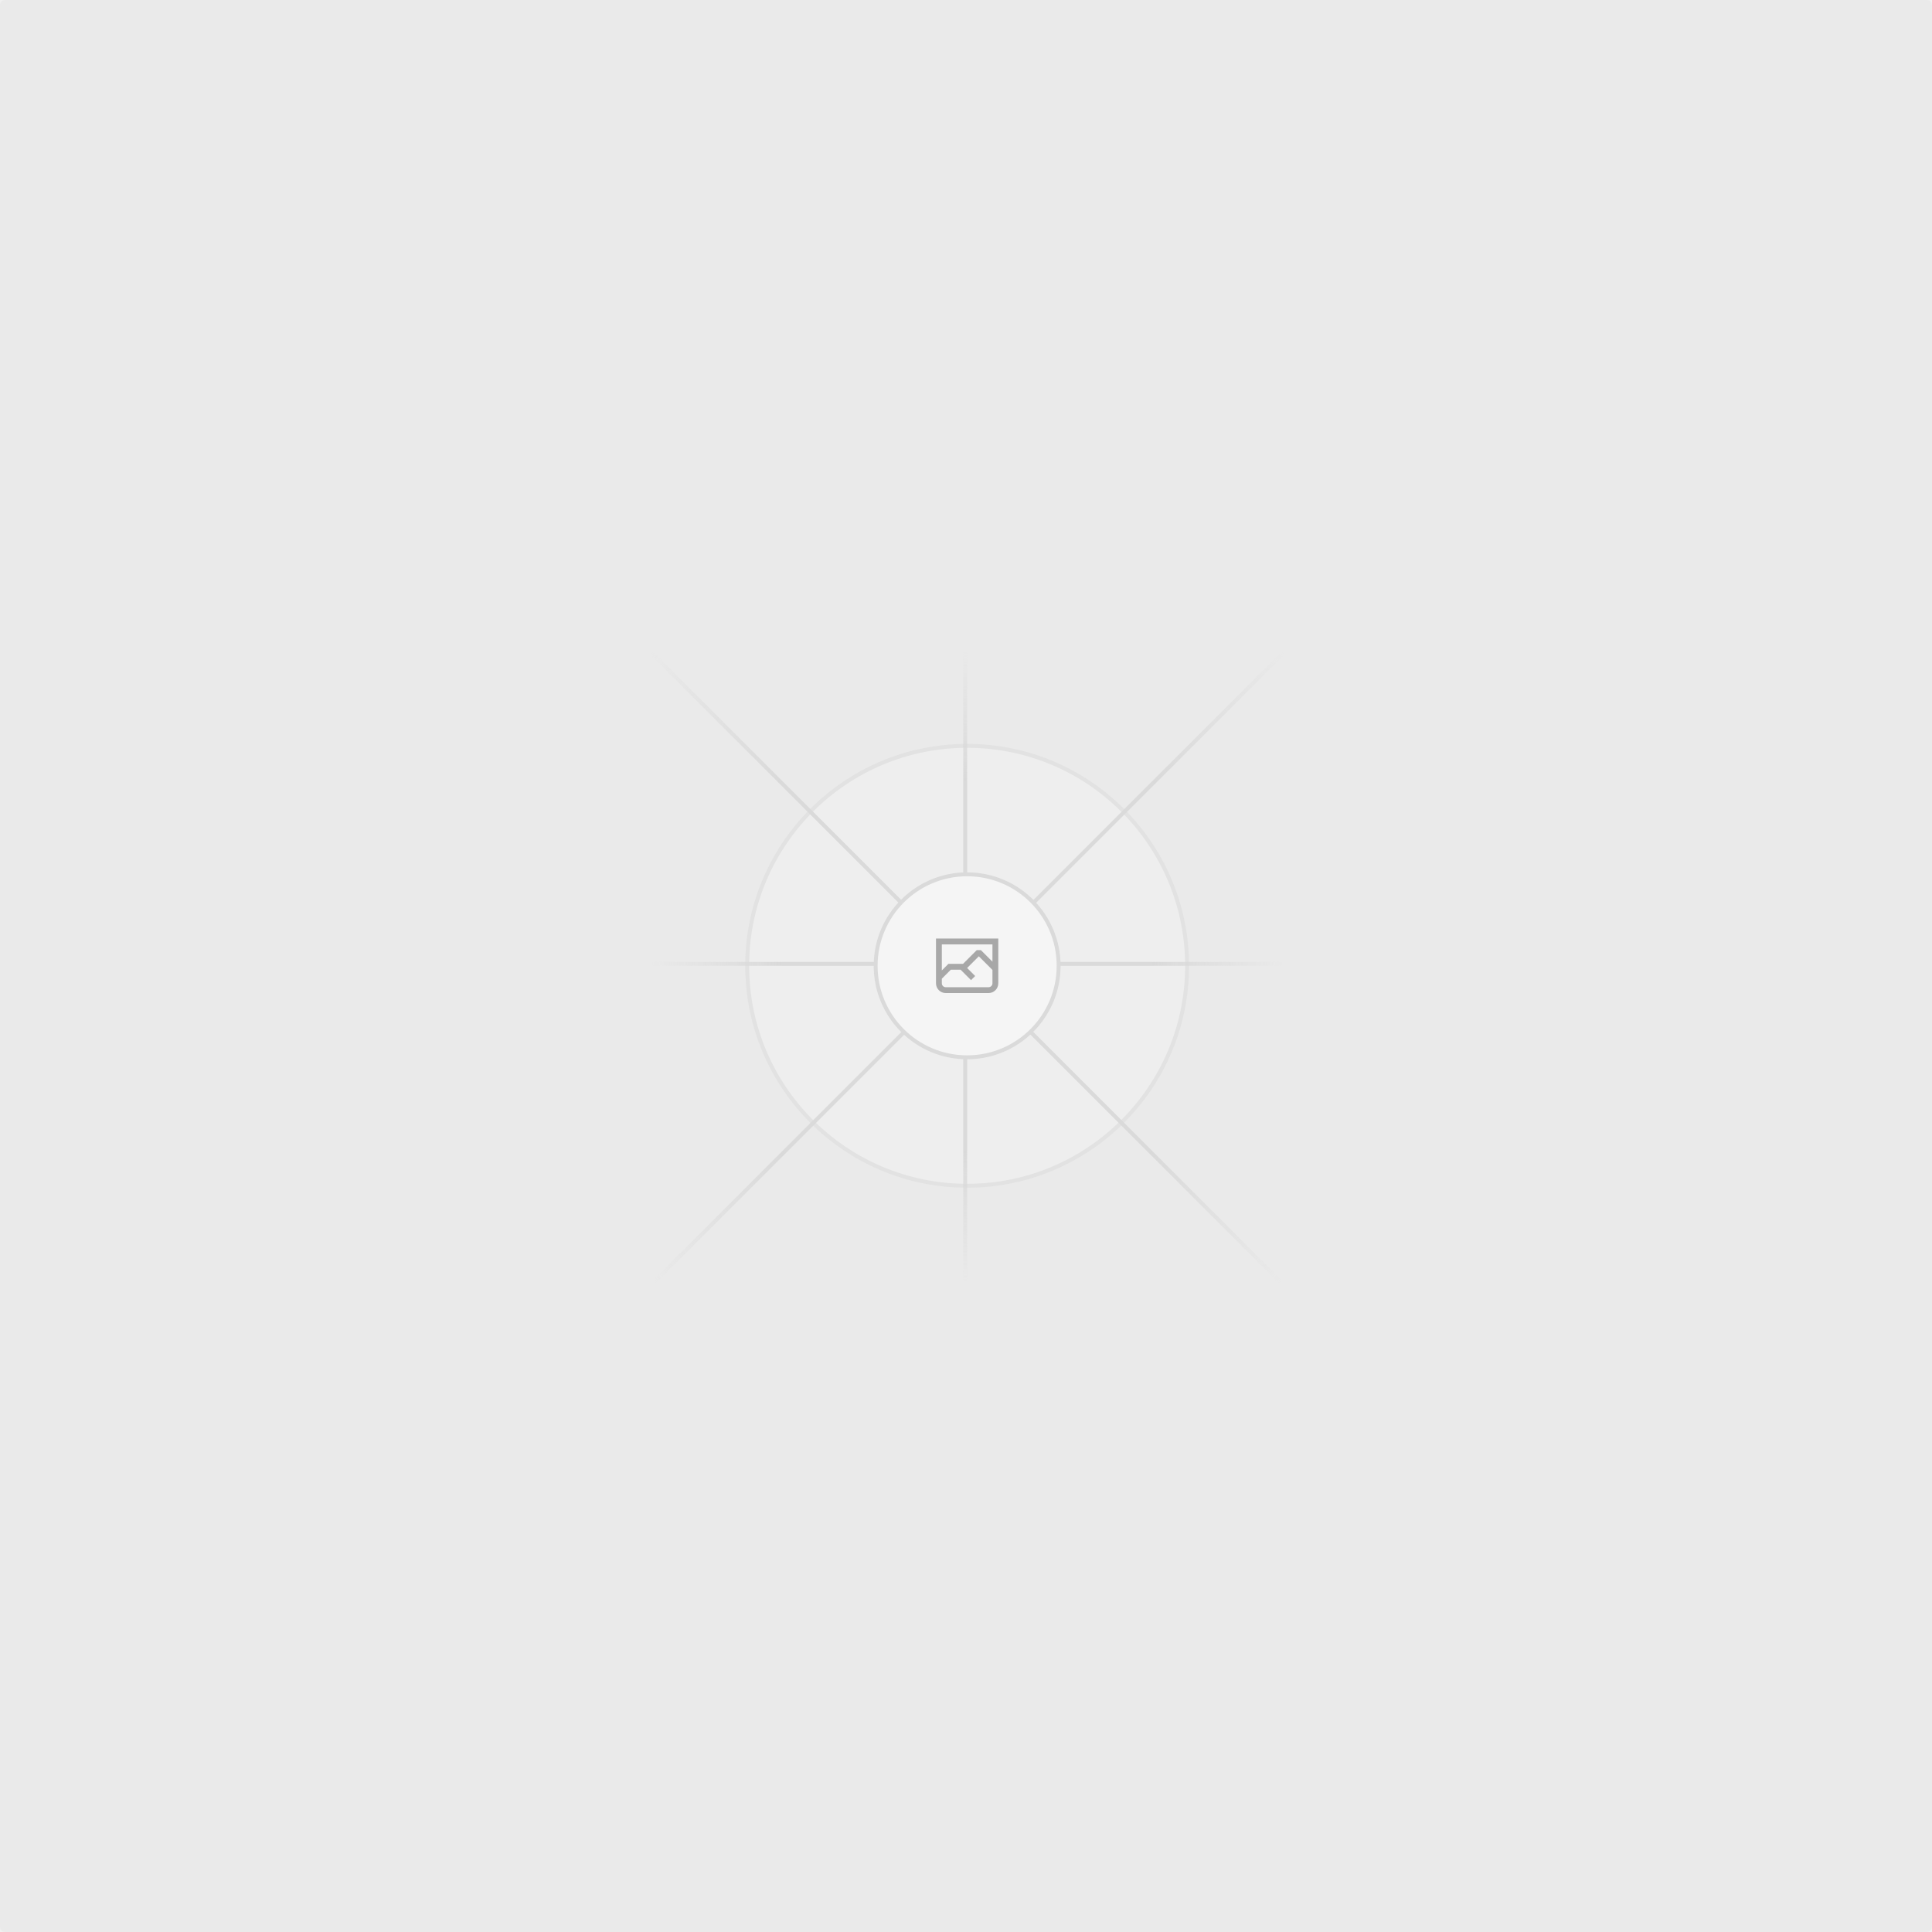
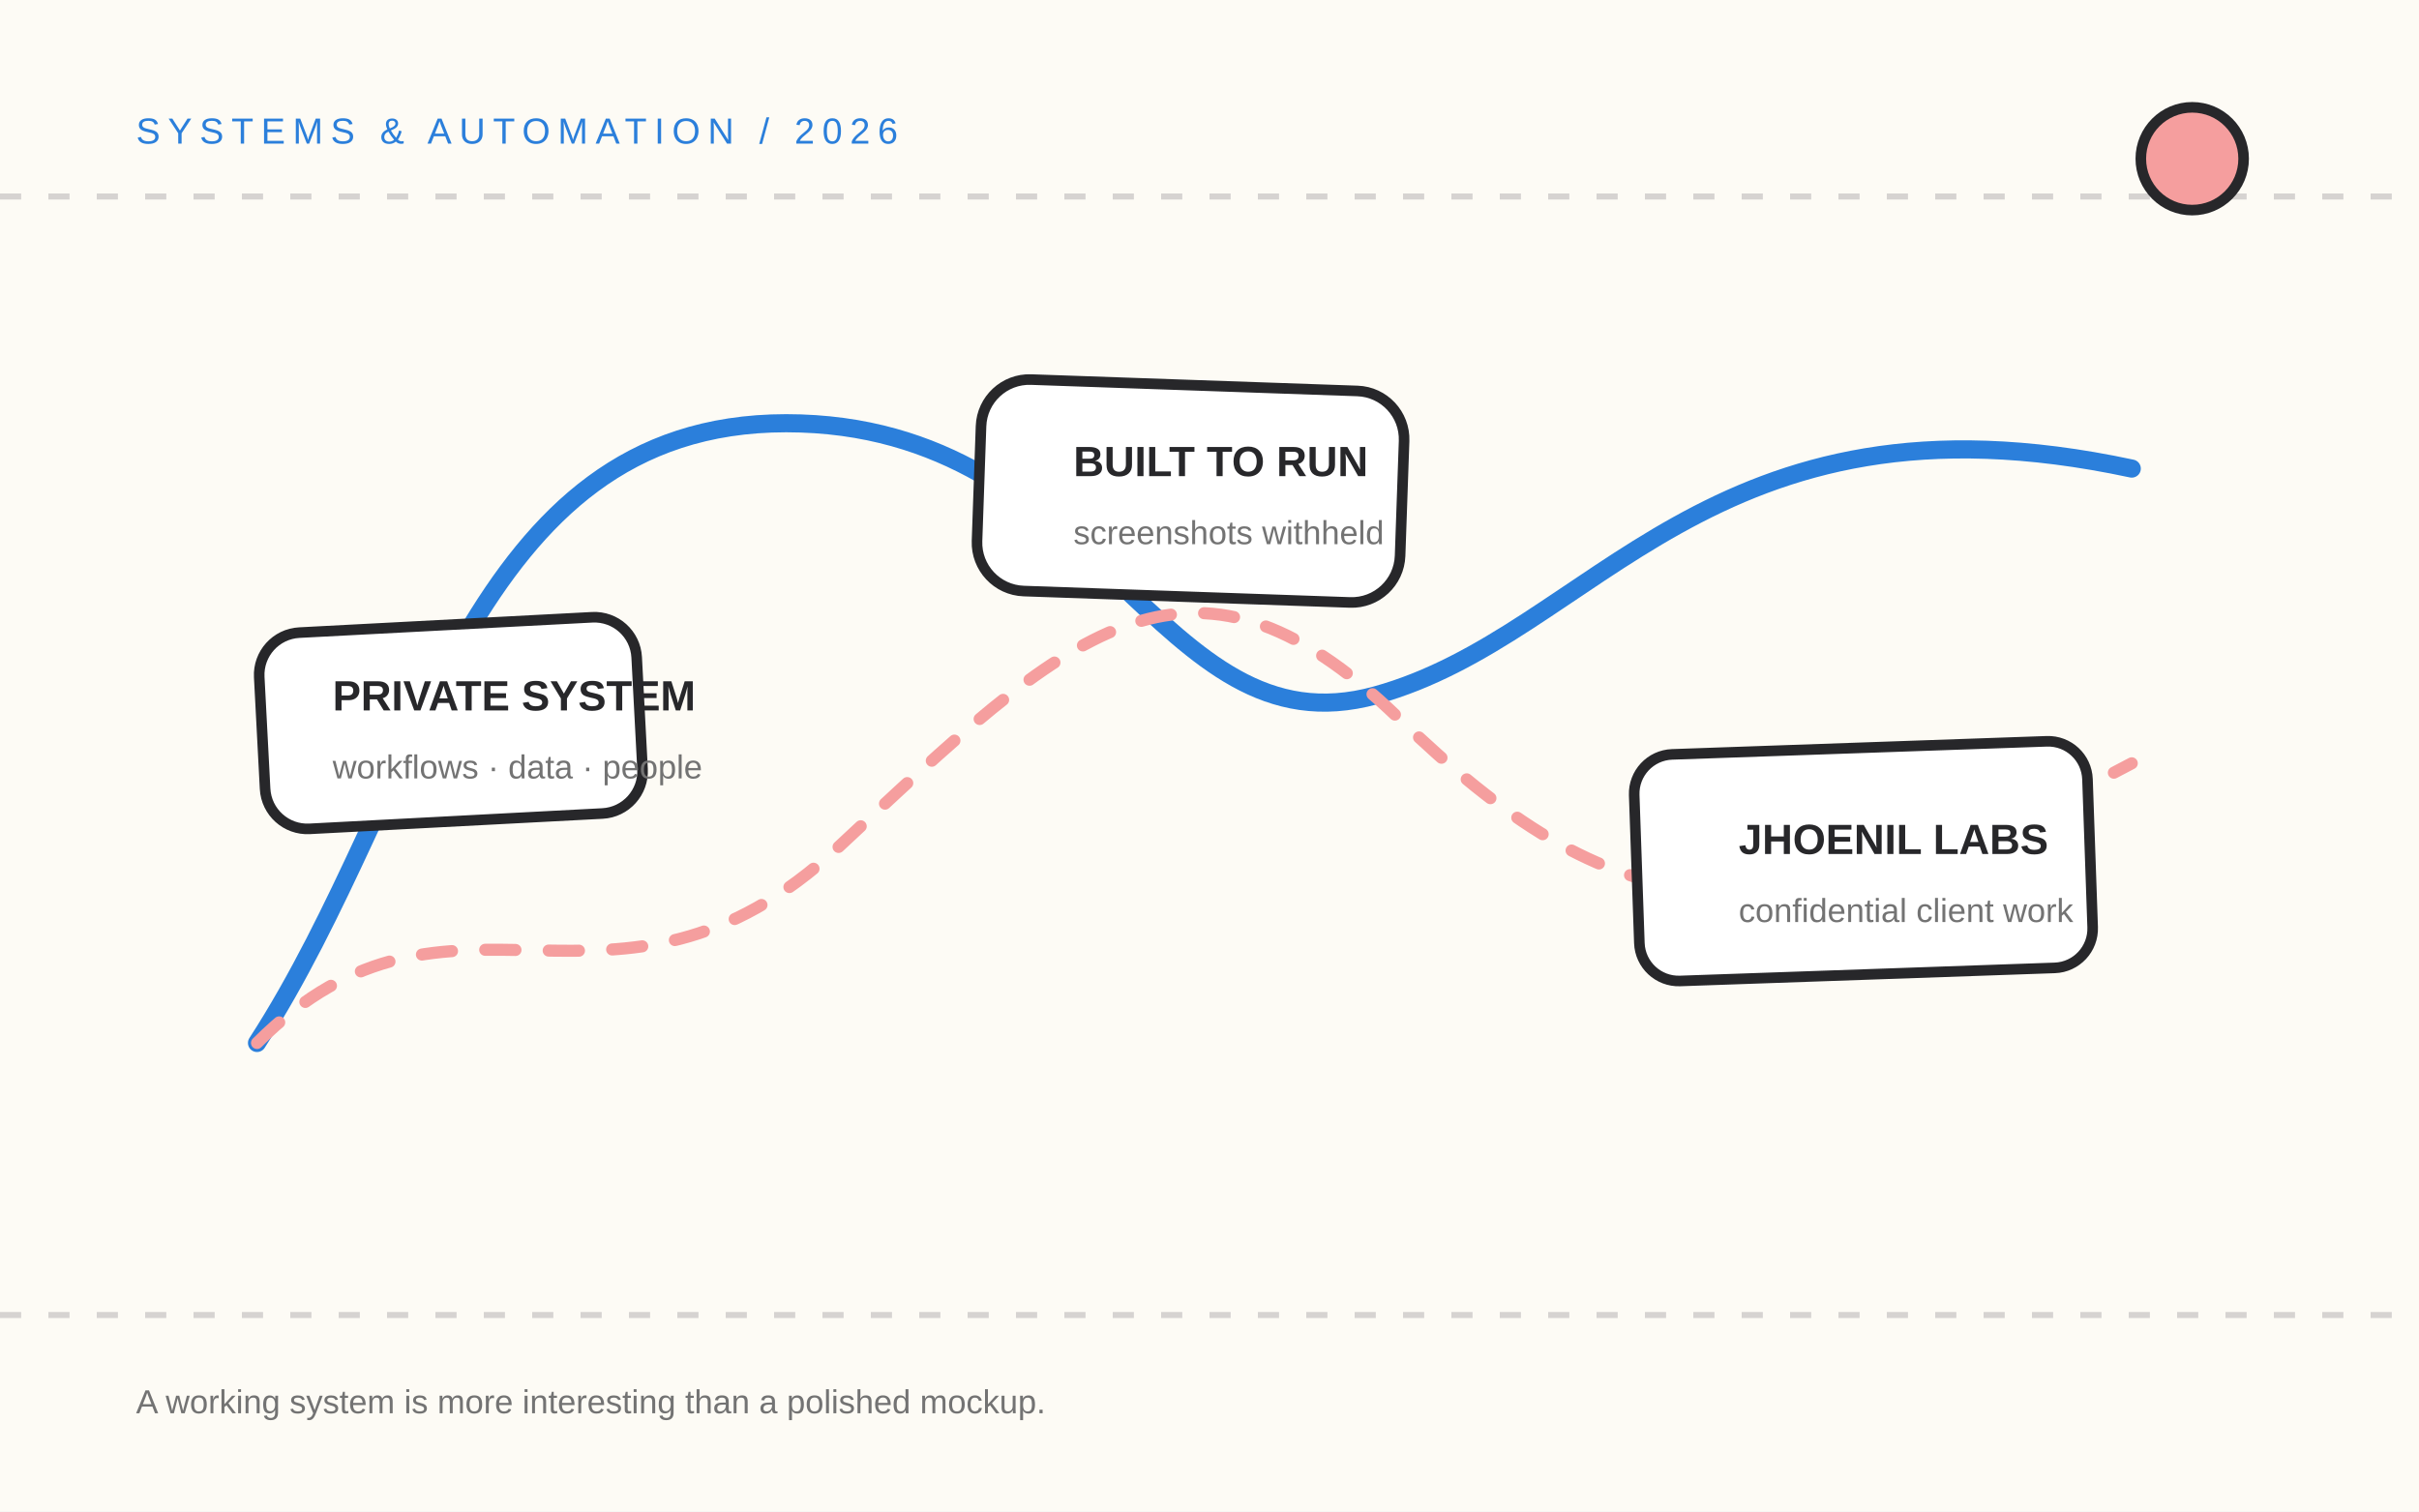
- <svg xmlns="http://www.w3.org/2000/svg" width="1200" height="1200" fill="none">
-   <rect width="1200" height="1200" fill="#EAEAEA" rx="3" />
-   <g opacity=".5">
-     <g opacity=".5">
-       <path fill="#FAFAFA" d="M600.709 736.5c-75.454 0-136.621-61.167-136.621-136.62 0-75.454 61.167-136.621 136.621-136.621 75.453 0 136.62 61.167 136.62 136.621 0 75.453-61.167 136.62-136.62 136.62Z" />
-       <path stroke="#C9C9C9" stroke-width="2.418" d="M600.709 736.5c-75.454 0-136.621-61.167-136.621-136.62 0-75.454 61.167-136.621 136.621-136.621 75.453 0 136.62 61.167 136.62 136.621 0 75.453-61.167 136.62-136.62 136.62Z" />
-     </g>
-     <path stroke="url(#a)" stroke-width="2.418" d="M0-1.209h553.581" transform="scale(1 -1) rotate(45 1163.11 91.165)" />
-     <path stroke="url(#b)" stroke-width="2.418" d="M404.846 598.671h391.726" />
-     <path stroke="url(#c)" stroke-width="2.418" d="M599.5 795.742V404.017" />
-     <path stroke="url(#d)" stroke-width="2.418" d="m795.717 796.597-391.441-391.44" />
-     <path fill="#fff" d="M600.709 656.704c-31.384 0-56.825-25.441-56.825-56.824 0-31.384 25.441-56.825 56.825-56.825 31.383 0 56.824 25.441 56.824 56.825 0 31.383-25.441 56.824-56.824 56.824Z" />
-     <g clip-path="url(#e)">
-       <path fill="#666" fill-rule="evenodd" d="M616.426 586.58h-31.434v16.176l3.553-3.554.531-.531h9.068l.074-.074 8.463-8.463h2.565l7.18 7.181V586.58Zm-15.715 14.654 3.698 3.699 1.283 1.282-2.565 2.565-1.282-1.283-5.2-5.199h-6.066l-5.514 5.514-.073.073v2.876a2.418 2.418 0 0 0 2.418 2.418h26.598a2.418 2.418 0 0 0 2.418-2.418v-8.317l-8.463-8.463-7.181 7.181-.071.072Zm-19.347 5.442v4.085a6.045 6.045 0 0 0 6.046 6.045h26.598a6.044 6.044 0 0 0 6.045-6.045v-7.108l1.356-1.355-1.282-1.283-.074-.073v-17.989h-38.689v23.43l-.146.146.146.147Z" clip-rule="evenodd" />
-     </g>
-     <path stroke="#C9C9C9" stroke-width="2.418" d="M600.709 656.704c-31.384 0-56.825-25.441-56.825-56.824 0-31.384 25.441-56.825 56.825-56.825 31.383 0 56.824 25.441 56.824 56.825 0 31.383-25.441 56.824-56.824 56.824Z" />
+ <svg xmlns="http://www.w3.org/2000/svg" viewBox="0 0 1600 1000" role="img" aria-labelledby="title desc">
+   <rect width="1600" height="1000" fill="#fdfbf5" />
+   <path d="M0 130H1600M0 870H1600" stroke="#d6d3d1" stroke-width="4" stroke-dasharray="14 18" />
+   <path d="M170 690C280 520 310 280 520 280s245 220 390 180 220-210 500-150" fill="none" stroke="#2b7fdb" stroke-width="12" stroke-linecap="round" />
+   <path d="M170 690C300 560 405 700 555 560s230-220 370-85 240 160 485 30" fill="none" stroke="#f59e9e" stroke-width="8" stroke-linecap="round" stroke-dasharray="20 22" />
+   <g fill="#fff" stroke="#27272a" stroke-width="7">
+     <rect x="170" y="420" width="250" height="130" rx="28" transform="rotate(-3 170 420)" />
+     <rect x="650" y="250" width="280" height="140" rx="32" transform="rotate(2 650 250)" />
+     <rect x="1080" y="500" width="300" height="150" rx="26" transform="rotate(-2 1080 500)" />
  </g>
-   <defs>
-     <linearGradient id="a" x1="554.061" x2="-.48" y1=".083" y2=".087" gradientUnits="userSpaceOnUse">
-       <stop stop-color="#C9C9C9" stop-opacity="0" />
-       <stop offset=".208" stop-color="#C9C9C9" />
-       <stop offset=".792" stop-color="#C9C9C9" />
-       <stop offset="1" stop-color="#C9C9C9" stop-opacity="0" />
-     </linearGradient>
-     <linearGradient id="b" x1="796.912" x2="404.507" y1="599.963" y2="599.965" gradientUnits="userSpaceOnUse">
-       <stop stop-color="#C9C9C9" stop-opacity="0" />
-       <stop offset=".208" stop-color="#C9C9C9" />
-       <stop offset=".792" stop-color="#C9C9C9" />
-       <stop offset="1" stop-color="#C9C9C9" stop-opacity="0" />
-     </linearGradient>
-     <linearGradient id="c" x1="600.792" x2="600.794" y1="403.677" y2="796.082" gradientUnits="userSpaceOnUse">
-       <stop stop-color="#C9C9C9" stop-opacity="0" />
-       <stop offset=".208" stop-color="#C9C9C9" />
-       <stop offset=".792" stop-color="#C9C9C9" />
-       <stop offset="1" stop-color="#C9C9C9" stop-opacity="0" />
-     </linearGradient>
-     <linearGradient id="d" x1="404.85" x2="796.972" y1="403.903" y2="796.02" gradientUnits="userSpaceOnUse">
-       <stop stop-color="#C9C9C9" stop-opacity="0" />
-       <stop offset=".208" stop-color="#C9C9C9" />
-       <stop offset=".792" stop-color="#C9C9C9" />
-       <stop offset="1" stop-color="#C9C9C9" stop-opacity="0" />
-     </linearGradient>
-     <clipPath id="e">
-       <path fill="#fff" d="M581.364 580.535h38.689v38.689h-38.689z" />
-     </clipPath>
-   </defs>
+   <g fill="#27272a" font-family="Arial, sans-serif">
+     <text x="220" y="470" font-size="28" font-weight="700">PRIVATE SYSTEM</text>
+     <text x="220" y="515" font-size="22" fill="#737373">workflows · data · people</text>
+     <text x="710" y="315" font-size="28" font-weight="700">BUILT TO RUN</text>
+     <text x="710" y="360" font-size="22" fill="#737373">screenshots withheld</text>
+     <text x="1150" y="565" font-size="28" font-weight="700">JHOENIL LABS</text>
+     <text x="1150" y="610" font-size="22" fill="#737373">confidential client work</text>
+     <text x="90" y="95" font-size="24" letter-spacing="5" fill="#2b7fdb">SYSTEMS &amp; AUTOMATION / 2026</text>
+     <text x="90" y="935" font-size="22" fill="#737373">A working system is more interesting than a polished mockup.</text>
+   </g>
+   <circle cx="1450" cy="105" r="34" fill="#f59e9e" stroke="#27272a" stroke-width="7" />
</svg>
